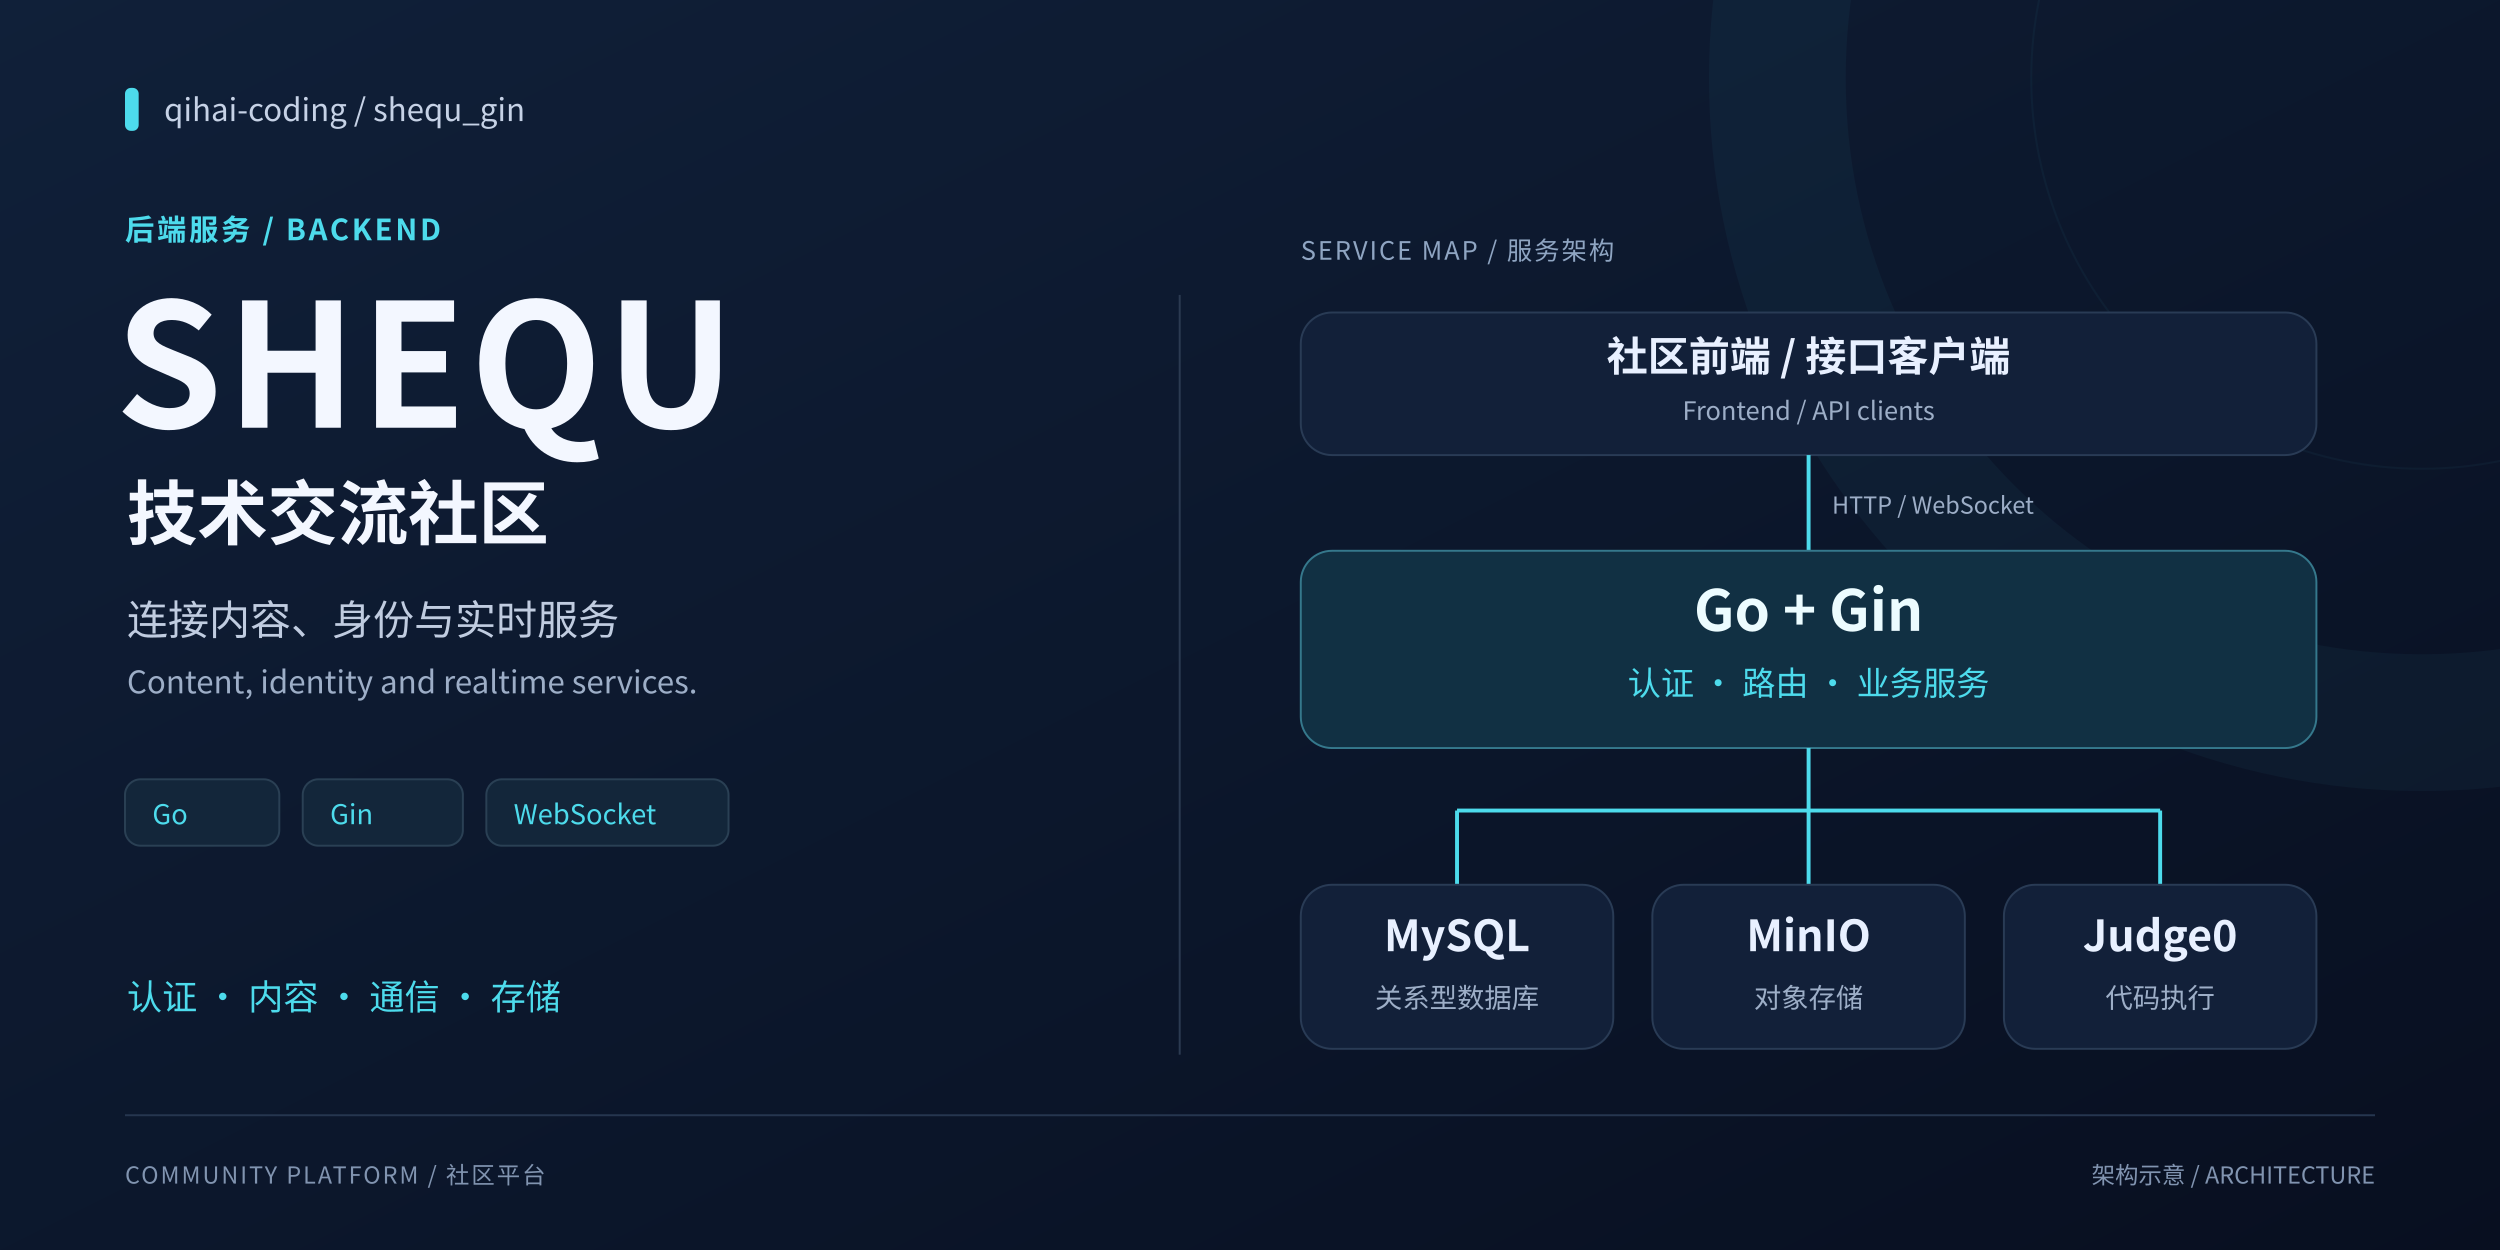
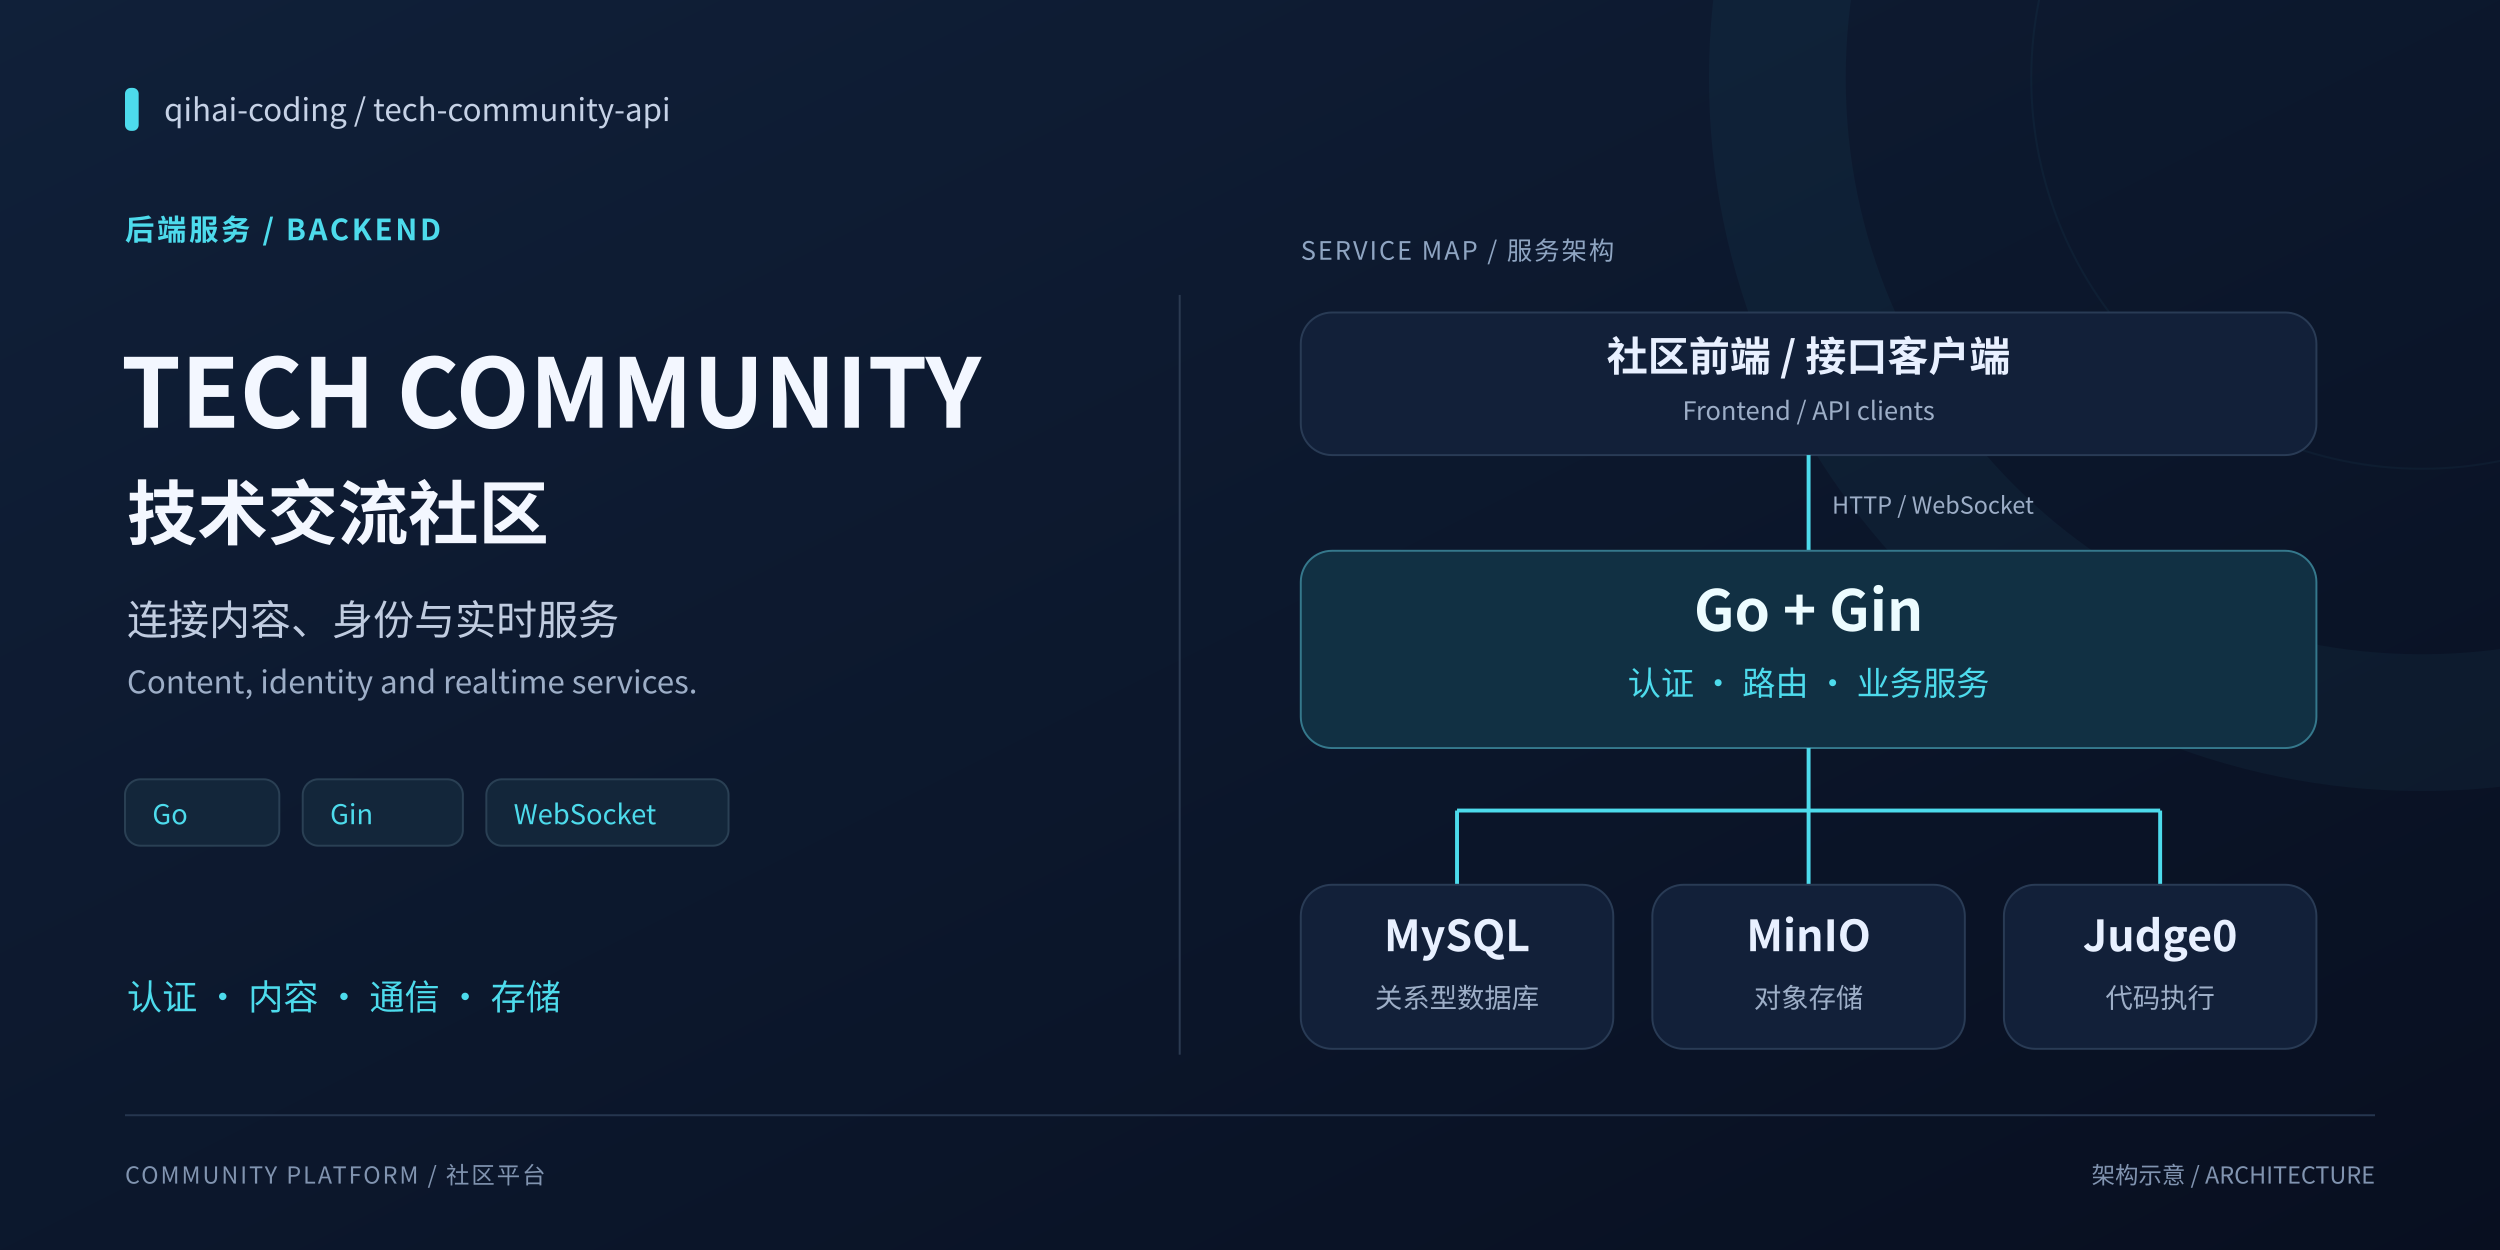
<svg xmlns="http://www.w3.org/2000/svg" width="1280" height="640" viewBox="0 0 1280 640" role="img" aria-labelledby="title description">
  <defs>
    <linearGradient id="bg" x2="1" y2="1">
      <stop stop-color="#102039" />
      <stop offset="1" stop-color="#080F20" />
    </linearGradient>
  </defs>
  <style>text{font-family:'Microsoft YaHei','Noto Sans CJK SC','Segoe UI',sans-serif}</style>
  <rect width="1280" height="640" fill="url(#bg)" />
  <circle cx="1240" cy="40" r="330" fill="none" stroke="#4DDBEC" stroke-opacity=".045" stroke-width="70" />
  <circle cx="1240" cy="40" r="200" fill="none" stroke="#4DDBEC" stroke-opacity=".045" stroke-width="1" />
  <rect x="64" y="45" width="7" height="22" rx="3" fill="#4DDBEC" />
-   <text x="84" y="62" font-size="16" fill="#C6D2E6" font-weight="500">qihai-coding / shequ_gin</text>
+   <text x="84" y="62" font-size="16" fill="#C6D2E6" font-weight="500">qihai-coding / tech-community-api</text>
  <text x="64" y="123" font-size="15" fill="#4DDBEC" font-weight="600" letter-spacing="1.4">后端服务 / BACKEND</text>
-   <text x="59" y="219" font-size="88" fill="#F3F7FF" font-weight="700" letter-spacing="2">SHEQU</text>
+   <text x="62" y="219" font-size="49" fill="#F3F7FF" font-weight="700">TECH COMMUNITY</text>
  <text x="65" y="276" font-size="36" fill="#F3F7FF" font-weight="600">技术交流社区</text>
  <text x="65" y="325" font-size="21" fill="#C0CCE0" font-weight="400">连接内容、身份与实时服务</text>
  <text x="65" y="355" font-size="16" fill="#9DAEC7" font-weight="400">Content, identity and realtime services.</text>
  <rect x="64" y="399" width="79" height="34" rx="8" fill="#13263A" stroke="#2A4054" />
  <text x="78" y="422" font-size="14" fill="#4DDBEC" font-weight="500">Go</text>
  <rect x="155" y="399" width="82" height="34" rx="8" fill="#13263A" stroke="#2A4054" />
  <text x="169" y="422" font-size="14" fill="#4DDBEC" font-weight="500">Gin</text>
  <rect x="249" y="399" width="124" height="34" rx="8" fill="#13263A" stroke="#2A4054" />
  <text x="263" y="422" font-size="14" fill="#4DDBEC" font-weight="500">WebSocket</text>
  <text x="65" y="517" font-size="18" fill="#4DDBEC" font-weight="500">认证 · 内容 · 通信 · 存储</text>
  <path d="M604 151L604 540" fill="none" stroke="#2B3A51" stroke-width="1" />
  <path d="M64 571L1216 571" fill="none" stroke="#26364F" stroke-width="1" />
  <text x="64" y="606" font-size="12" fill="#8194B0" font-weight="500" letter-spacing="1">COMMUNITY PLATFORM / 社区平台</text>
  <text x="1216" y="606" font-size="12" fill="#8194B0" font-weight="400" text-anchor="end">架构示意 / ARCHITECTURE</text>
  <text x="666" y="133" font-size="13" fill="#8FA5C2" font-weight="500" letter-spacing="1">SERVICE MAP / 服务架构</text>
  <rect x="666" y="160" width="520" height="73" rx="16" fill="#122039" stroke="#293B55" />
  <text x="926" y="190" font-size="21" fill="#E8F0FF" font-weight="600" text-anchor="middle">社区前端 / 接口客户端</text>
  <text x="926" y="215" font-size="13" fill="#9DAEC7" font-weight="400" text-anchor="middle">Frontend / API clients</text>
  <path d="M926 233L926 282" fill="none" stroke="#4DDBEC" stroke-width="2" />
  <text x="938" y="263" font-size="12" fill="#9DAEC7" font-weight="400">HTTP / WebSocket</text>
  <rect x="666" y="282" width="520" height="101" rx="16" fill="#113043" stroke="#35788C" />
  <text x="926" y="323" font-size="29" fill="#ECFCFF" font-weight="650" text-anchor="middle">Go + Gin</text>
  <text x="926" y="356" font-size="17" fill="#4DDBEC" font-weight="500" text-anchor="middle">认证 · 路由 · 业务服务</text>
  <path d="M926 383L926 415" fill="none" stroke="#4DDBEC" stroke-width="2" />
  <path d="M746 415L1106 415" fill="none" stroke="#4DDBEC" stroke-width="2" />
  <path d="M746 415L746 453" fill="none" stroke="#4DDBEC" stroke-width="2" />
  <rect x="666" y="453" width="160" height="84" rx="16" fill="#122039" stroke="#293B55" />
  <text x="746" y="487" font-size="22" fill="#E8F0FF" font-weight="600" text-anchor="middle">MySQL</text>
  <text x="746" y="516" font-size="14" fill="#9DAEC7" font-weight="400" text-anchor="middle">关系型数据库</text>
  <path d="M926 415L926 453" fill="none" stroke="#4DDBEC" stroke-width="2" />
  <rect x="846" y="453" width="160" height="84" rx="16" fill="#122039" stroke="#293B55" />
  <text x="926" y="487" font-size="22" fill="#E8F0FF" font-weight="600" text-anchor="middle">MinIO</text>
  <text x="926" y="516" font-size="14" fill="#9DAEC7" font-weight="400" text-anchor="middle">对象存储</text>
  <path d="M1106 415L1106 453" fill="none" stroke="#4DDBEC" stroke-width="2" />
  <rect x="1026" y="453" width="160" height="84" rx="16" fill="#122039" stroke="#293B55" />
  <text x="1106" y="487" font-size="22" fill="#E8F0FF" font-weight="600" text-anchor="middle">Judge0</text>
  <text x="1106" y="516" font-size="14" fill="#9DAEC7" font-weight="400" text-anchor="middle">代码执行</text>
</svg>
